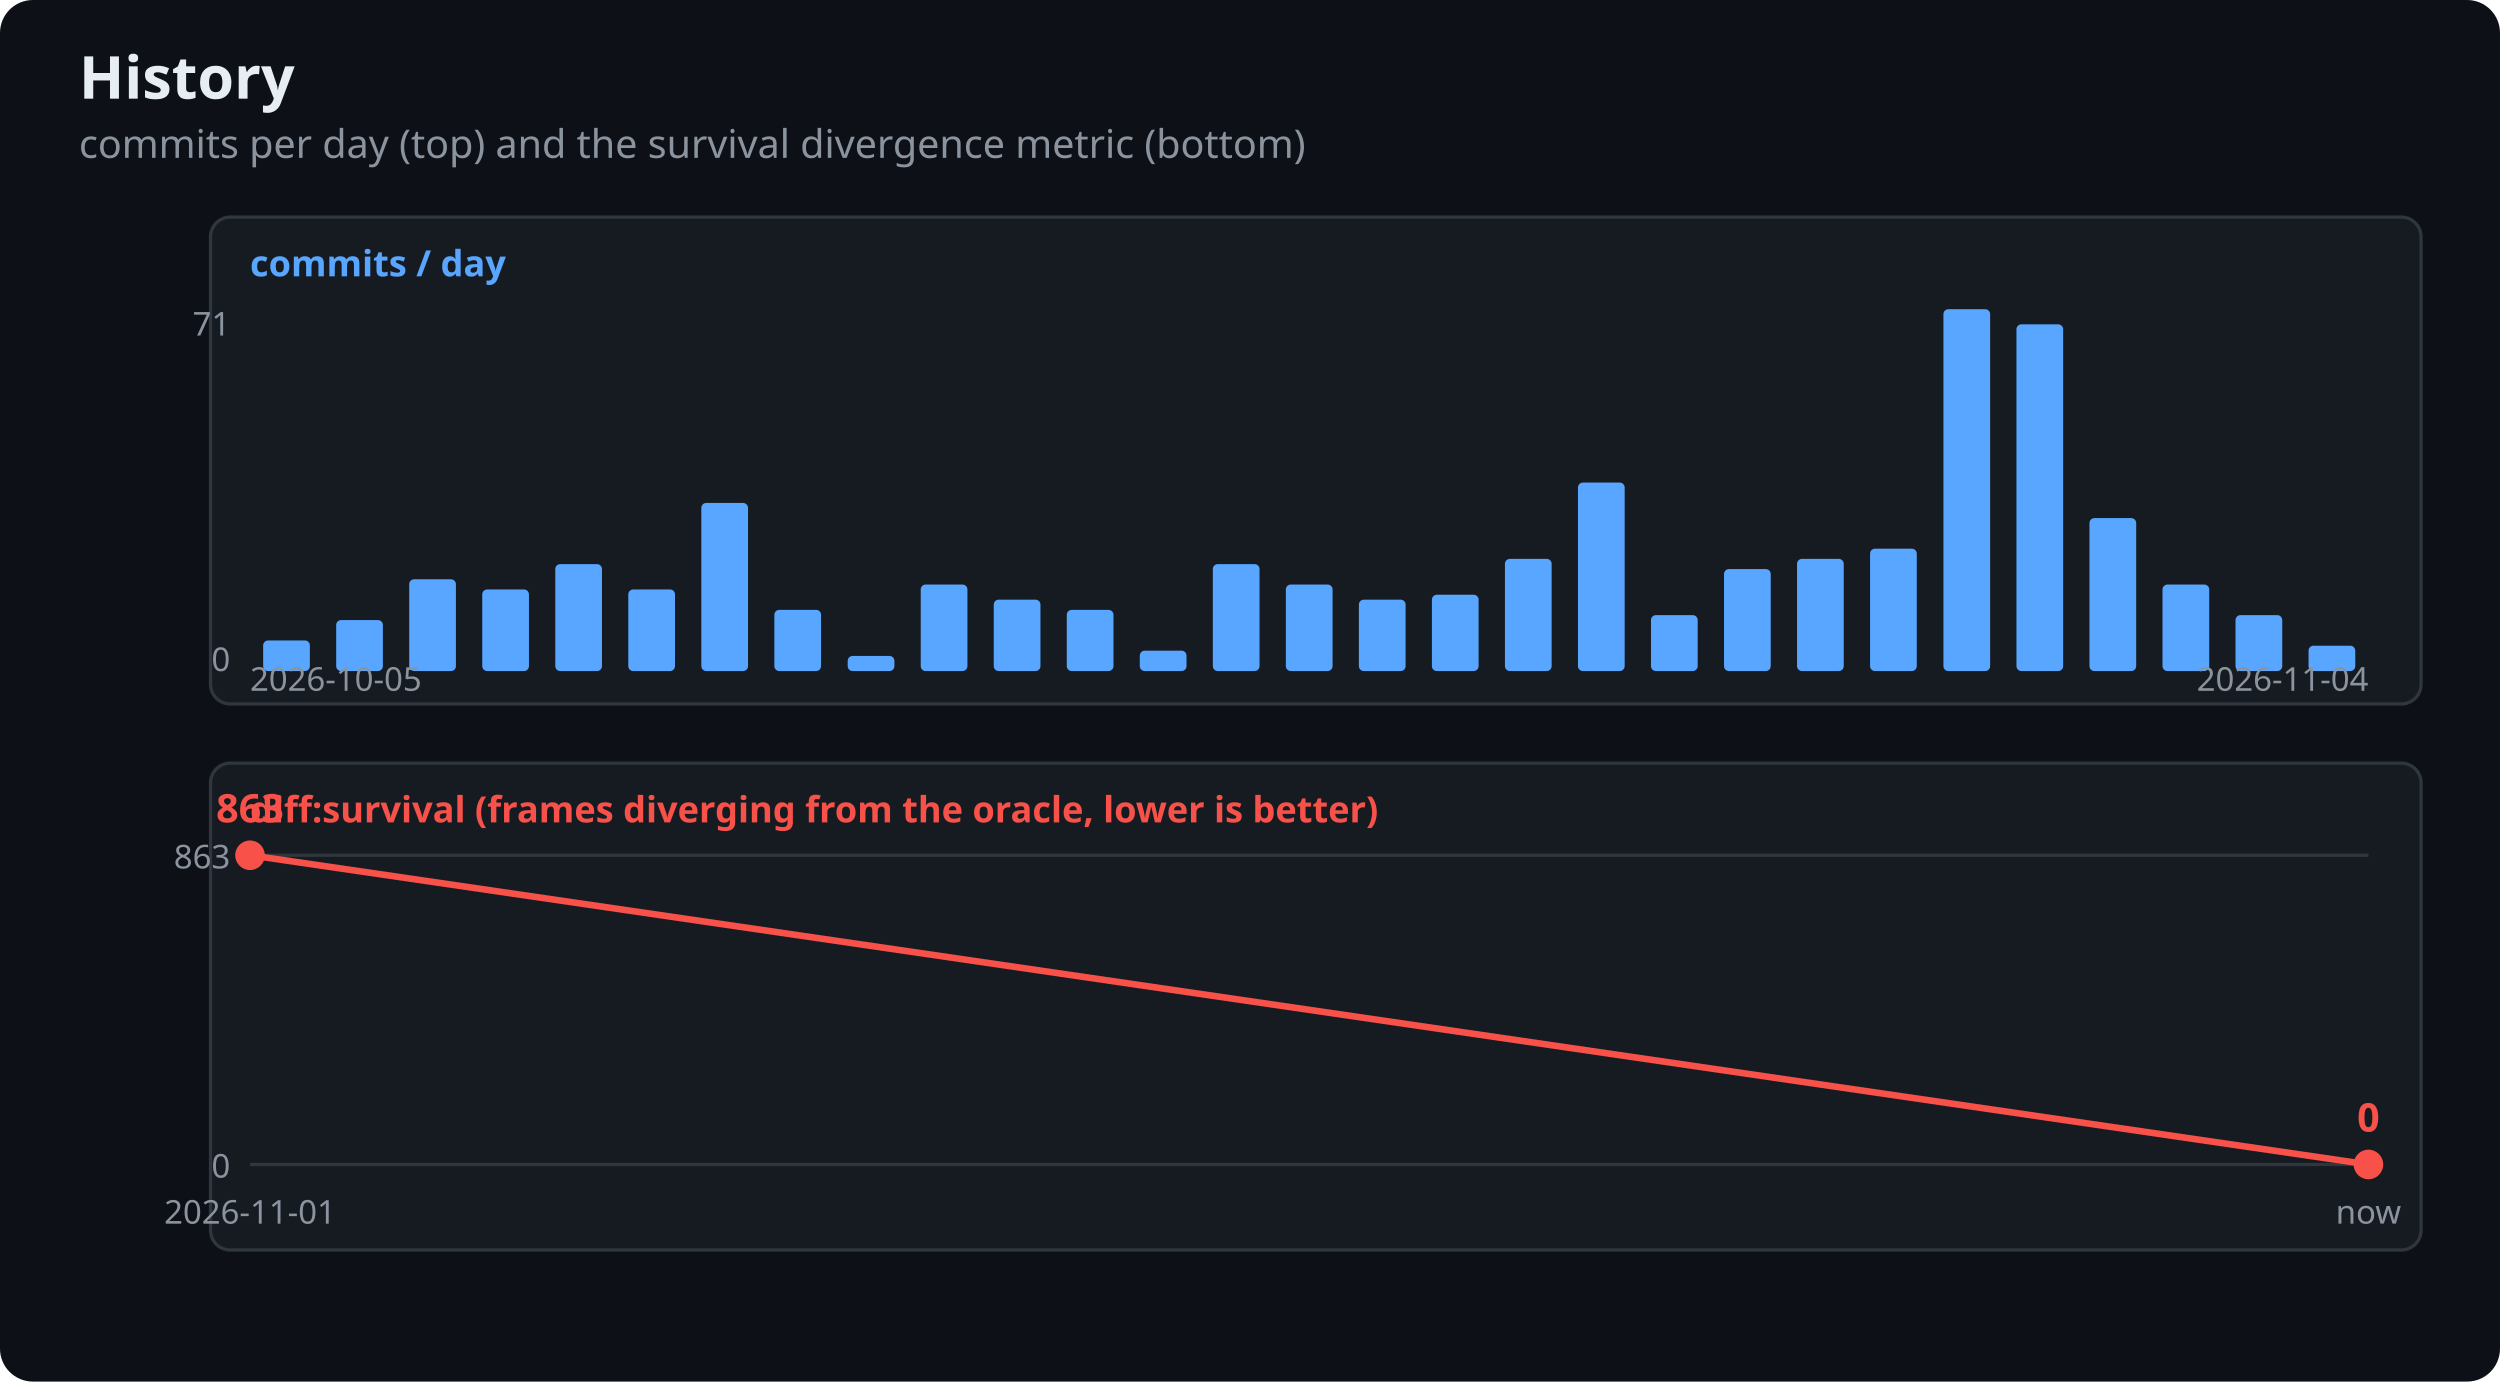
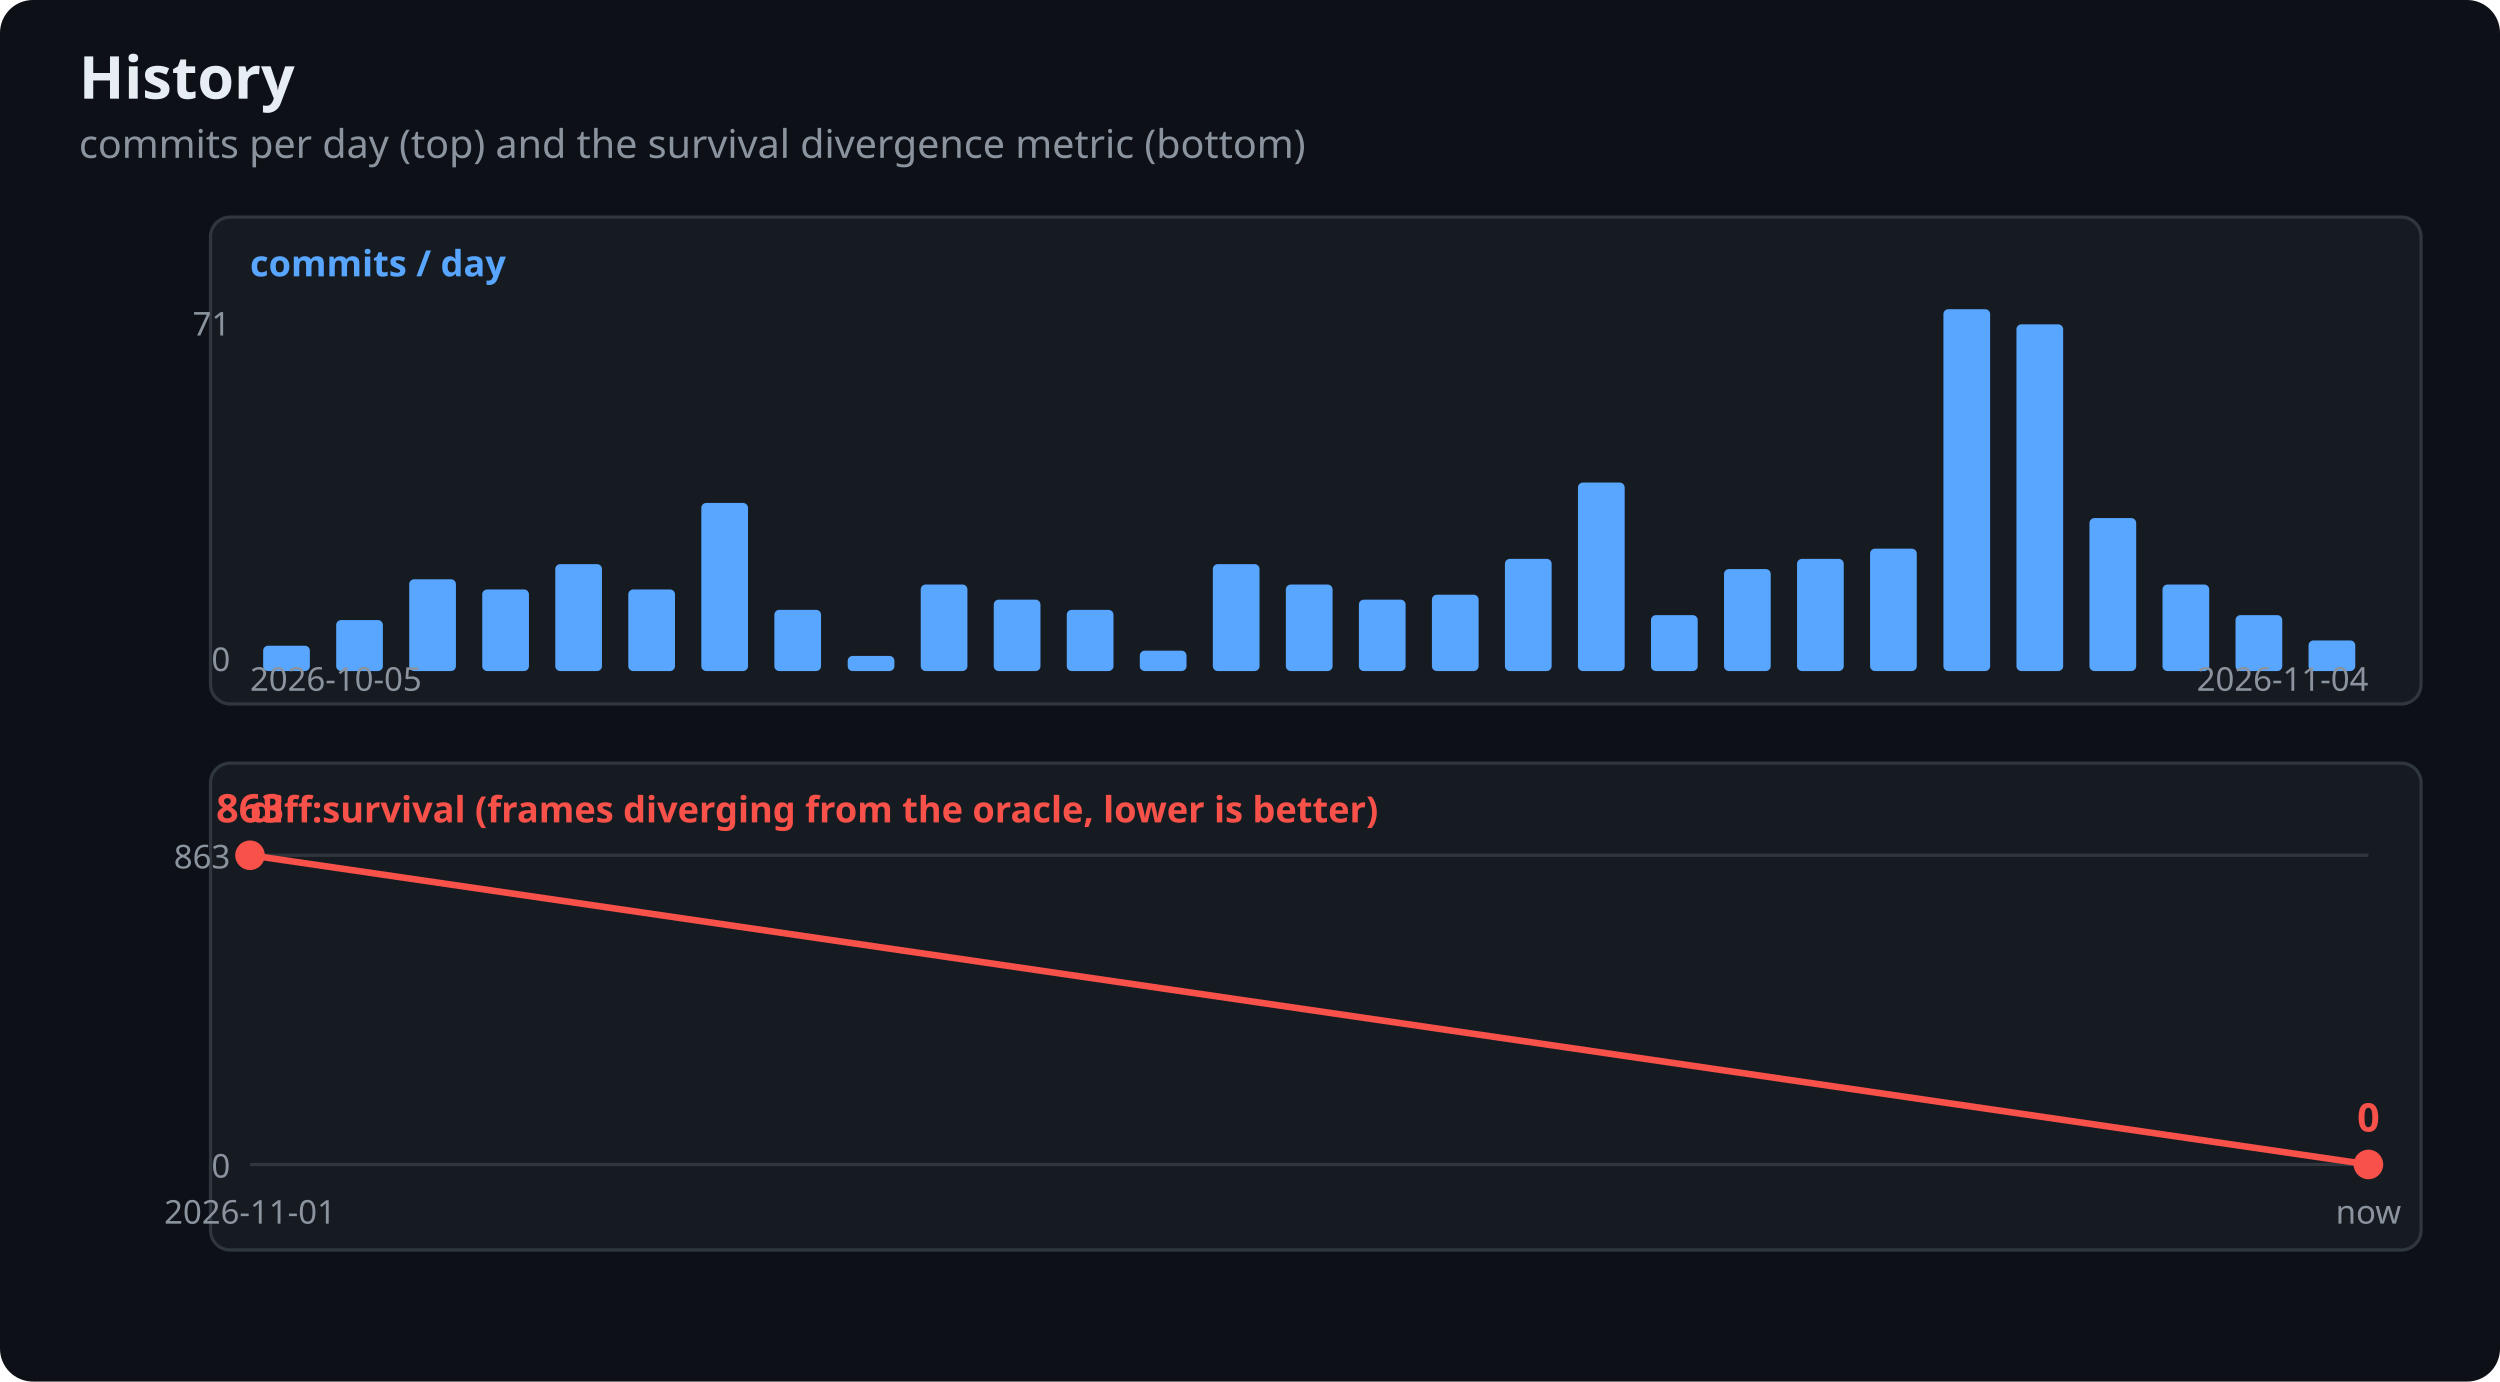
<svg xmlns="http://www.w3.org/2000/svg" width="760" height="420" viewBox="0 0 760 420" font-family="Segoe UI,Ubuntu,sans-serif">
  <rect width="760" height="420" rx="10" fill="#0d1117" />
  <text x="24" y="30" fill="#e6edf3" font-size="18" font-weight="600">History</text>
  <text x="24" y="48" fill="#8b949e" font-size="12">commits per day (top) and the survival divergence metric (bottom)</text>
  <rect x="64" y="66" width="672" height="148" fill="#161b22" stroke="#30363d" rx="6" />
  <text x="76" y="84" fill="#58a6ff" font-size="11" font-weight="600">commits / day</text>
-   <rect x="80.0" y="194.7" width="14.2" height="9.3" fill="#58a6ff" rx="1.5" />
+   <rect x="80.0" y="196.3" width="14.2" height="7.7" fill="#58a6ff" rx="1.5" />
  <rect x="102.2" y="188.5" width="14.2" height="15.5" fill="#58a6ff" rx="1.5" />
  <rect x="124.4" y="176.1" width="14.2" height="27.9" fill="#58a6ff" rx="1.5" />
  <rect x="146.6" y="179.2" width="14.2" height="24.8" fill="#58a6ff" rx="1.5" />
  <rect x="168.8" y="171.5" width="14.2" height="32.5" fill="#58a6ff" rx="1.5" />
  <rect x="191.0" y="179.2" width="14.2" height="24.8" fill="#58a6ff" rx="1.5" />
  <rect x="213.2" y="152.9" width="14.2" height="51.1" fill="#58a6ff" rx="1.5" />
  <rect x="235.4" y="185.4" width="14.2" height="18.6" fill="#58a6ff" rx="1.5" />
  <rect x="257.7" y="199.4" width="14.2" height="4.6" fill="#58a6ff" rx="1.5" />
  <rect x="279.9" y="177.7" width="14.2" height="26.3" fill="#58a6ff" rx="1.5" />
  <rect x="302.1" y="182.3" width="14.2" height="21.7" fill="#58a6ff" rx="1.5" />
  <rect x="324.3" y="185.4" width="14.2" height="18.6" fill="#58a6ff" rx="1.5" />
  <rect x="346.5" y="197.8" width="14.2" height="6.2" fill="#58a6ff" rx="1.5" />
  <rect x="368.7" y="171.5" width="14.2" height="32.5" fill="#58a6ff" rx="1.5" />
  <rect x="390.9" y="177.7" width="14.2" height="26.3" fill="#58a6ff" rx="1.5" />
  <rect x="413.1" y="182.3" width="14.2" height="21.7" fill="#58a6ff" rx="1.5" />
  <rect x="435.3" y="180.8" width="14.2" height="23.2" fill="#58a6ff" rx="1.5" />
  <rect x="457.5" y="169.9" width="14.2" height="34.1" fill="#58a6ff" rx="1.5" />
  <rect x="479.7" y="146.7" width="14.2" height="57.3" fill="#58a6ff" rx="1.5" />
  <rect x="501.9" y="187.0" width="14.2" height="17.0" fill="#58a6ff" rx="1.5" />
  <rect x="524.1" y="173.0" width="14.2" height="31.0" fill="#58a6ff" rx="1.5" />
  <rect x="546.3" y="169.9" width="14.2" height="34.1" fill="#58a6ff" rx="1.5" />
  <rect x="568.5" y="166.8" width="14.2" height="37.2" fill="#58a6ff" rx="1.5" />
  <rect x="590.8" y="94.0" width="14.2" height="110.0" fill="#58a6ff" rx="1.5" />
  <rect x="613.0" y="98.6" width="14.2" height="105.4" fill="#58a6ff" rx="1.5" />
  <rect x="635.2" y="157.5" width="14.2" height="46.5" fill="#58a6ff" rx="1.5" />
  <rect x="657.4" y="177.7" width="14.2" height="26.3" fill="#58a6ff" rx="1.5" />
  <rect x="679.6" y="187.0" width="14.2" height="17.0" fill="#58a6ff" rx="1.5" />
-   <rect x="701.8" y="196.3" width="14.2" height="7.7" fill="#58a6ff" rx="1.5" />
+   <rect x="701.8" y="194.7" width="14.2" height="9.3" fill="#58a6ff" rx="1.5" />
  <text x="70" y="102" fill="#8b949e" font-size="10" text-anchor="end">71</text>
  <text x="70" y="204" fill="#8b949e" font-size="10" text-anchor="end">0</text>
  <text x="76" y="210" fill="#8b949e" font-size="10">2026-10-05</text>
  <text x="720" y="210" fill="#8b949e" font-size="10" text-anchor="end">2026-11-04</text>
  <rect x="64" y="232" width="672" height="148" fill="#161b22" stroke="#30363d" rx="6" />
  <text x="76" y="250" fill="#f85149" font-size="11" font-weight="600">diff:survival (frames diverging from the oracle, lower is better)</text>
  <line x1="76" y1="354.0" x2="720" y2="354.0" stroke="#30363d" stroke-width="1" />
  <text x="70" y="358.0" fill="#8b949e" font-size="10" text-anchor="end">0</text>
  <line x1="76" y1="260.0" x2="720" y2="260.0" stroke="#30363d" stroke-width="1" />
  <text x="70" y="264.0" fill="#8b949e" font-size="10" text-anchor="end">863</text>
  <circle cx="76.0" cy="260.0" r="4.5" fill="#f85149" />
  <text x="76.0" y="250.0" fill="#f85149" font-size="12" font-weight="600" text-anchor="middle">863</text>
  <text x="76.0" y="372" fill="#8b949e" font-size="10" text-anchor="middle">2026-11-01</text>
  <circle cx="720.0" cy="354.0" r="4.5" fill="#f85149" />
  <text x="720.0" y="344.0" fill="#f85149" font-size="12" font-weight="600" text-anchor="middle">0</text>
  <text x="720.0" y="372" fill="#8b949e" font-size="10" text-anchor="middle">now</text>
  <polyline points="76.0,260.0 720.0,354.0" fill="none" stroke="#f85149" stroke-width="2" />
</svg>
